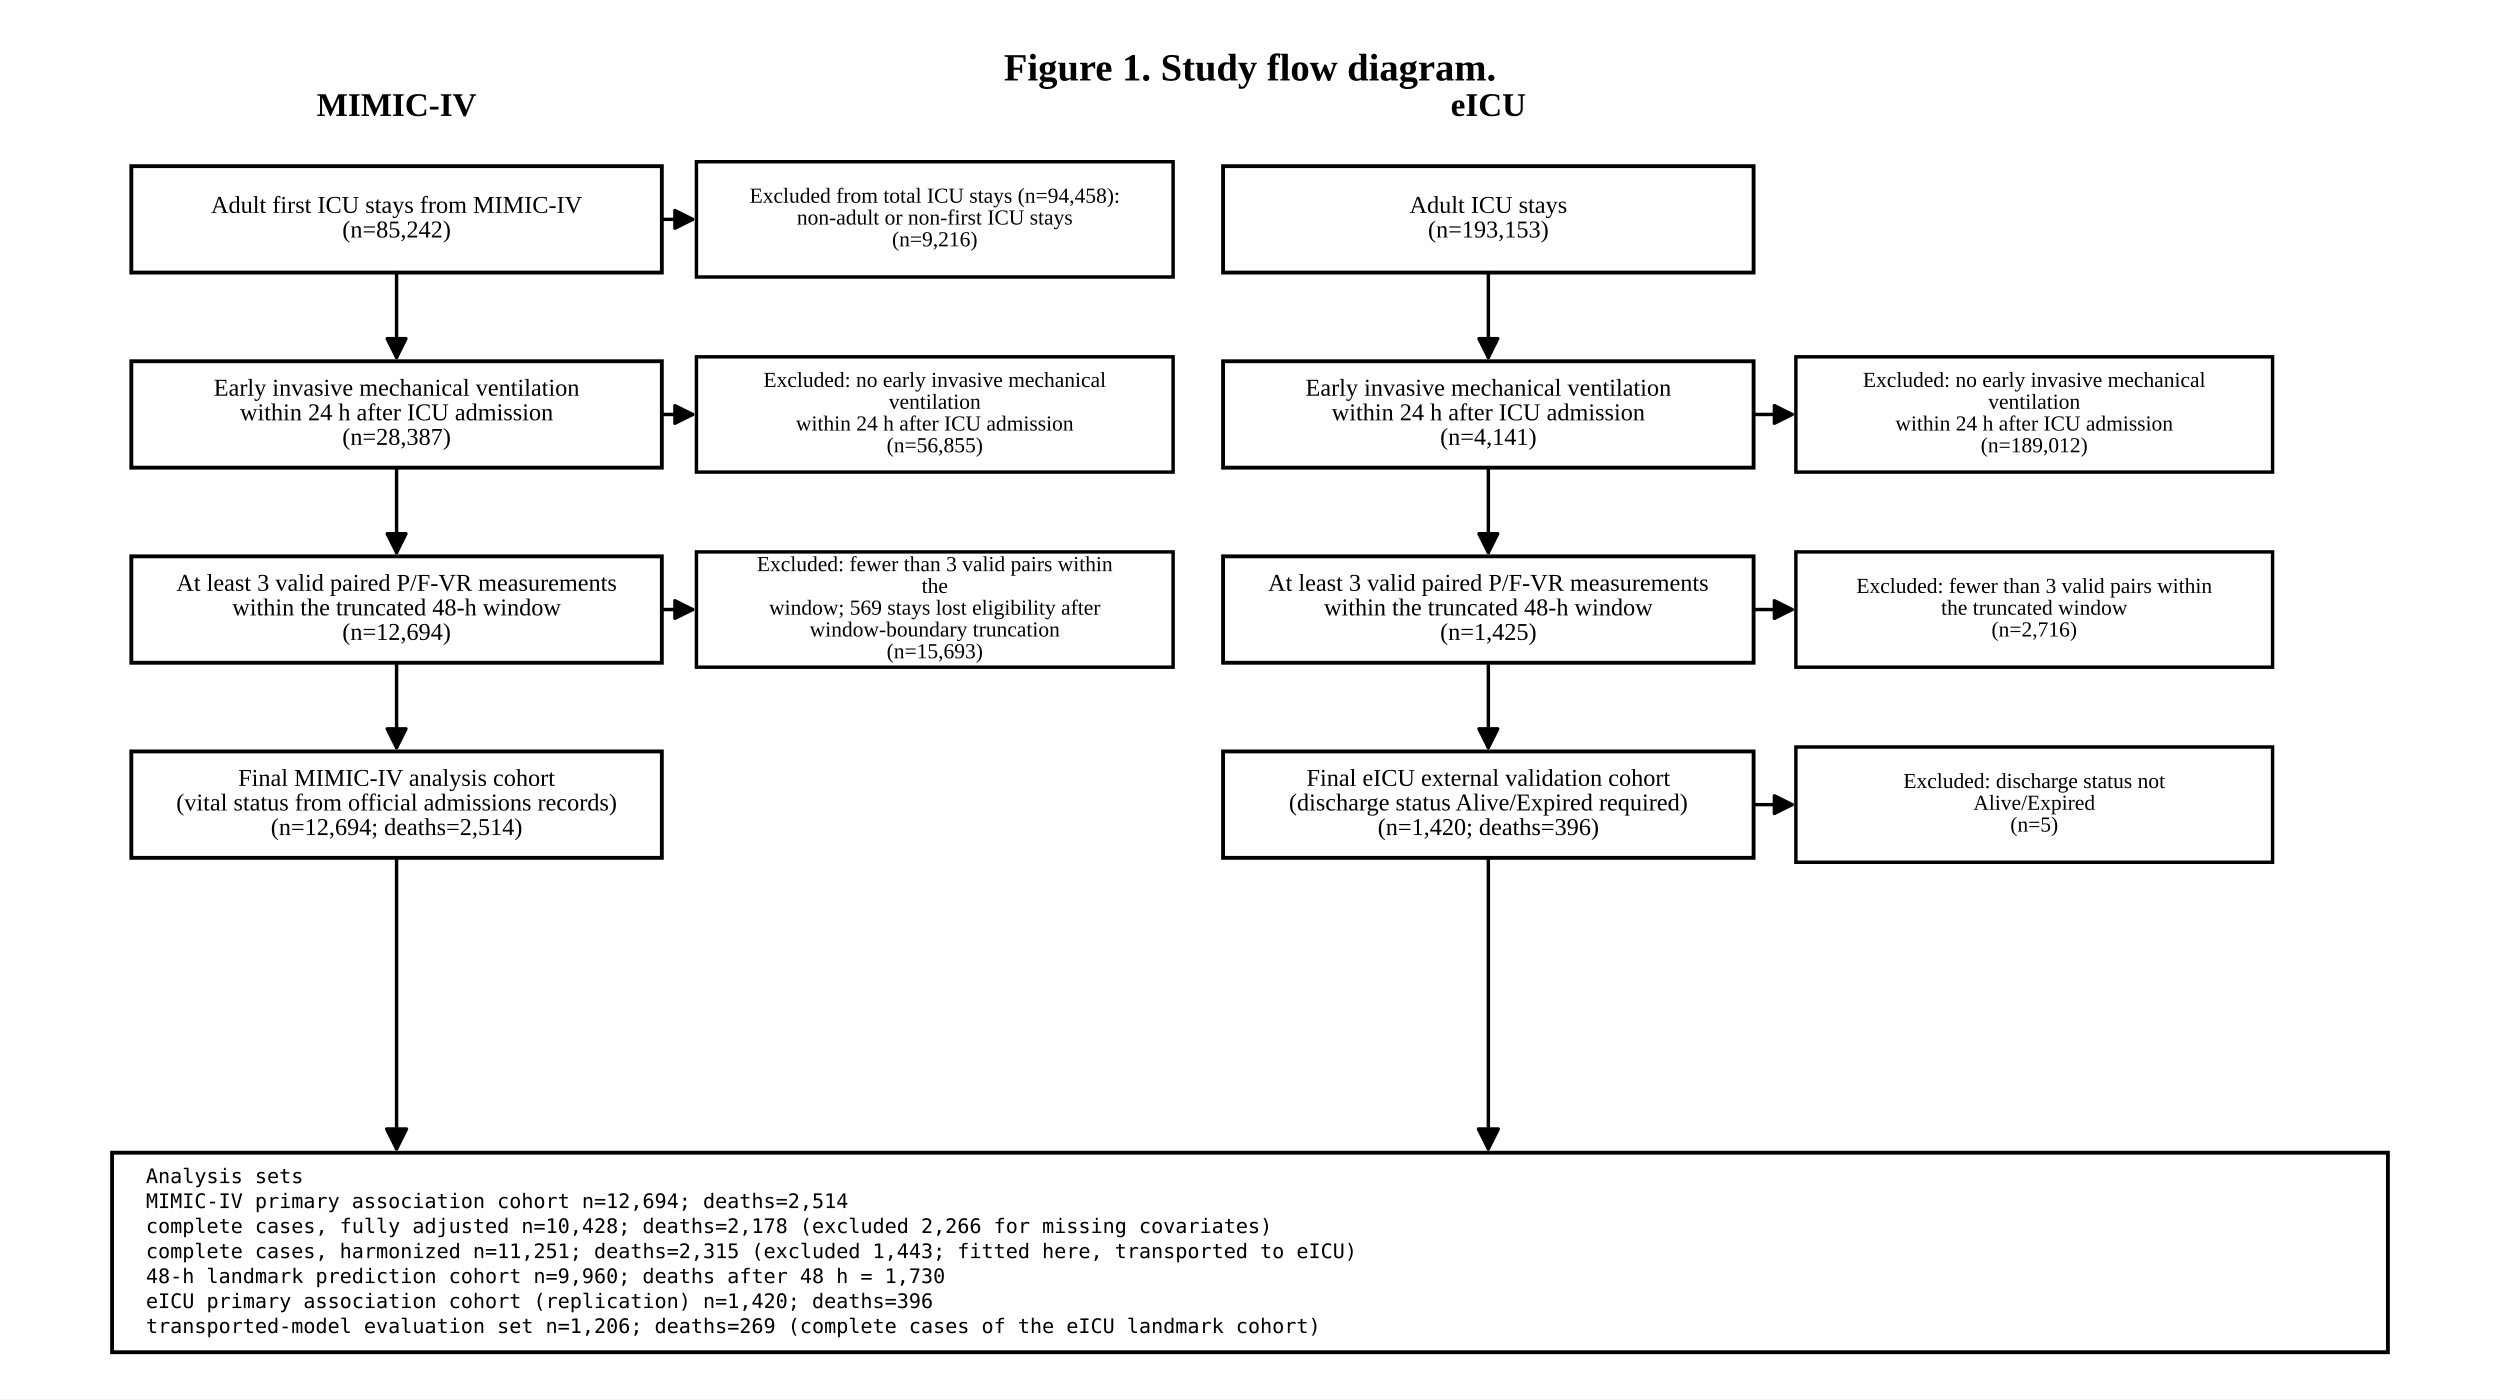
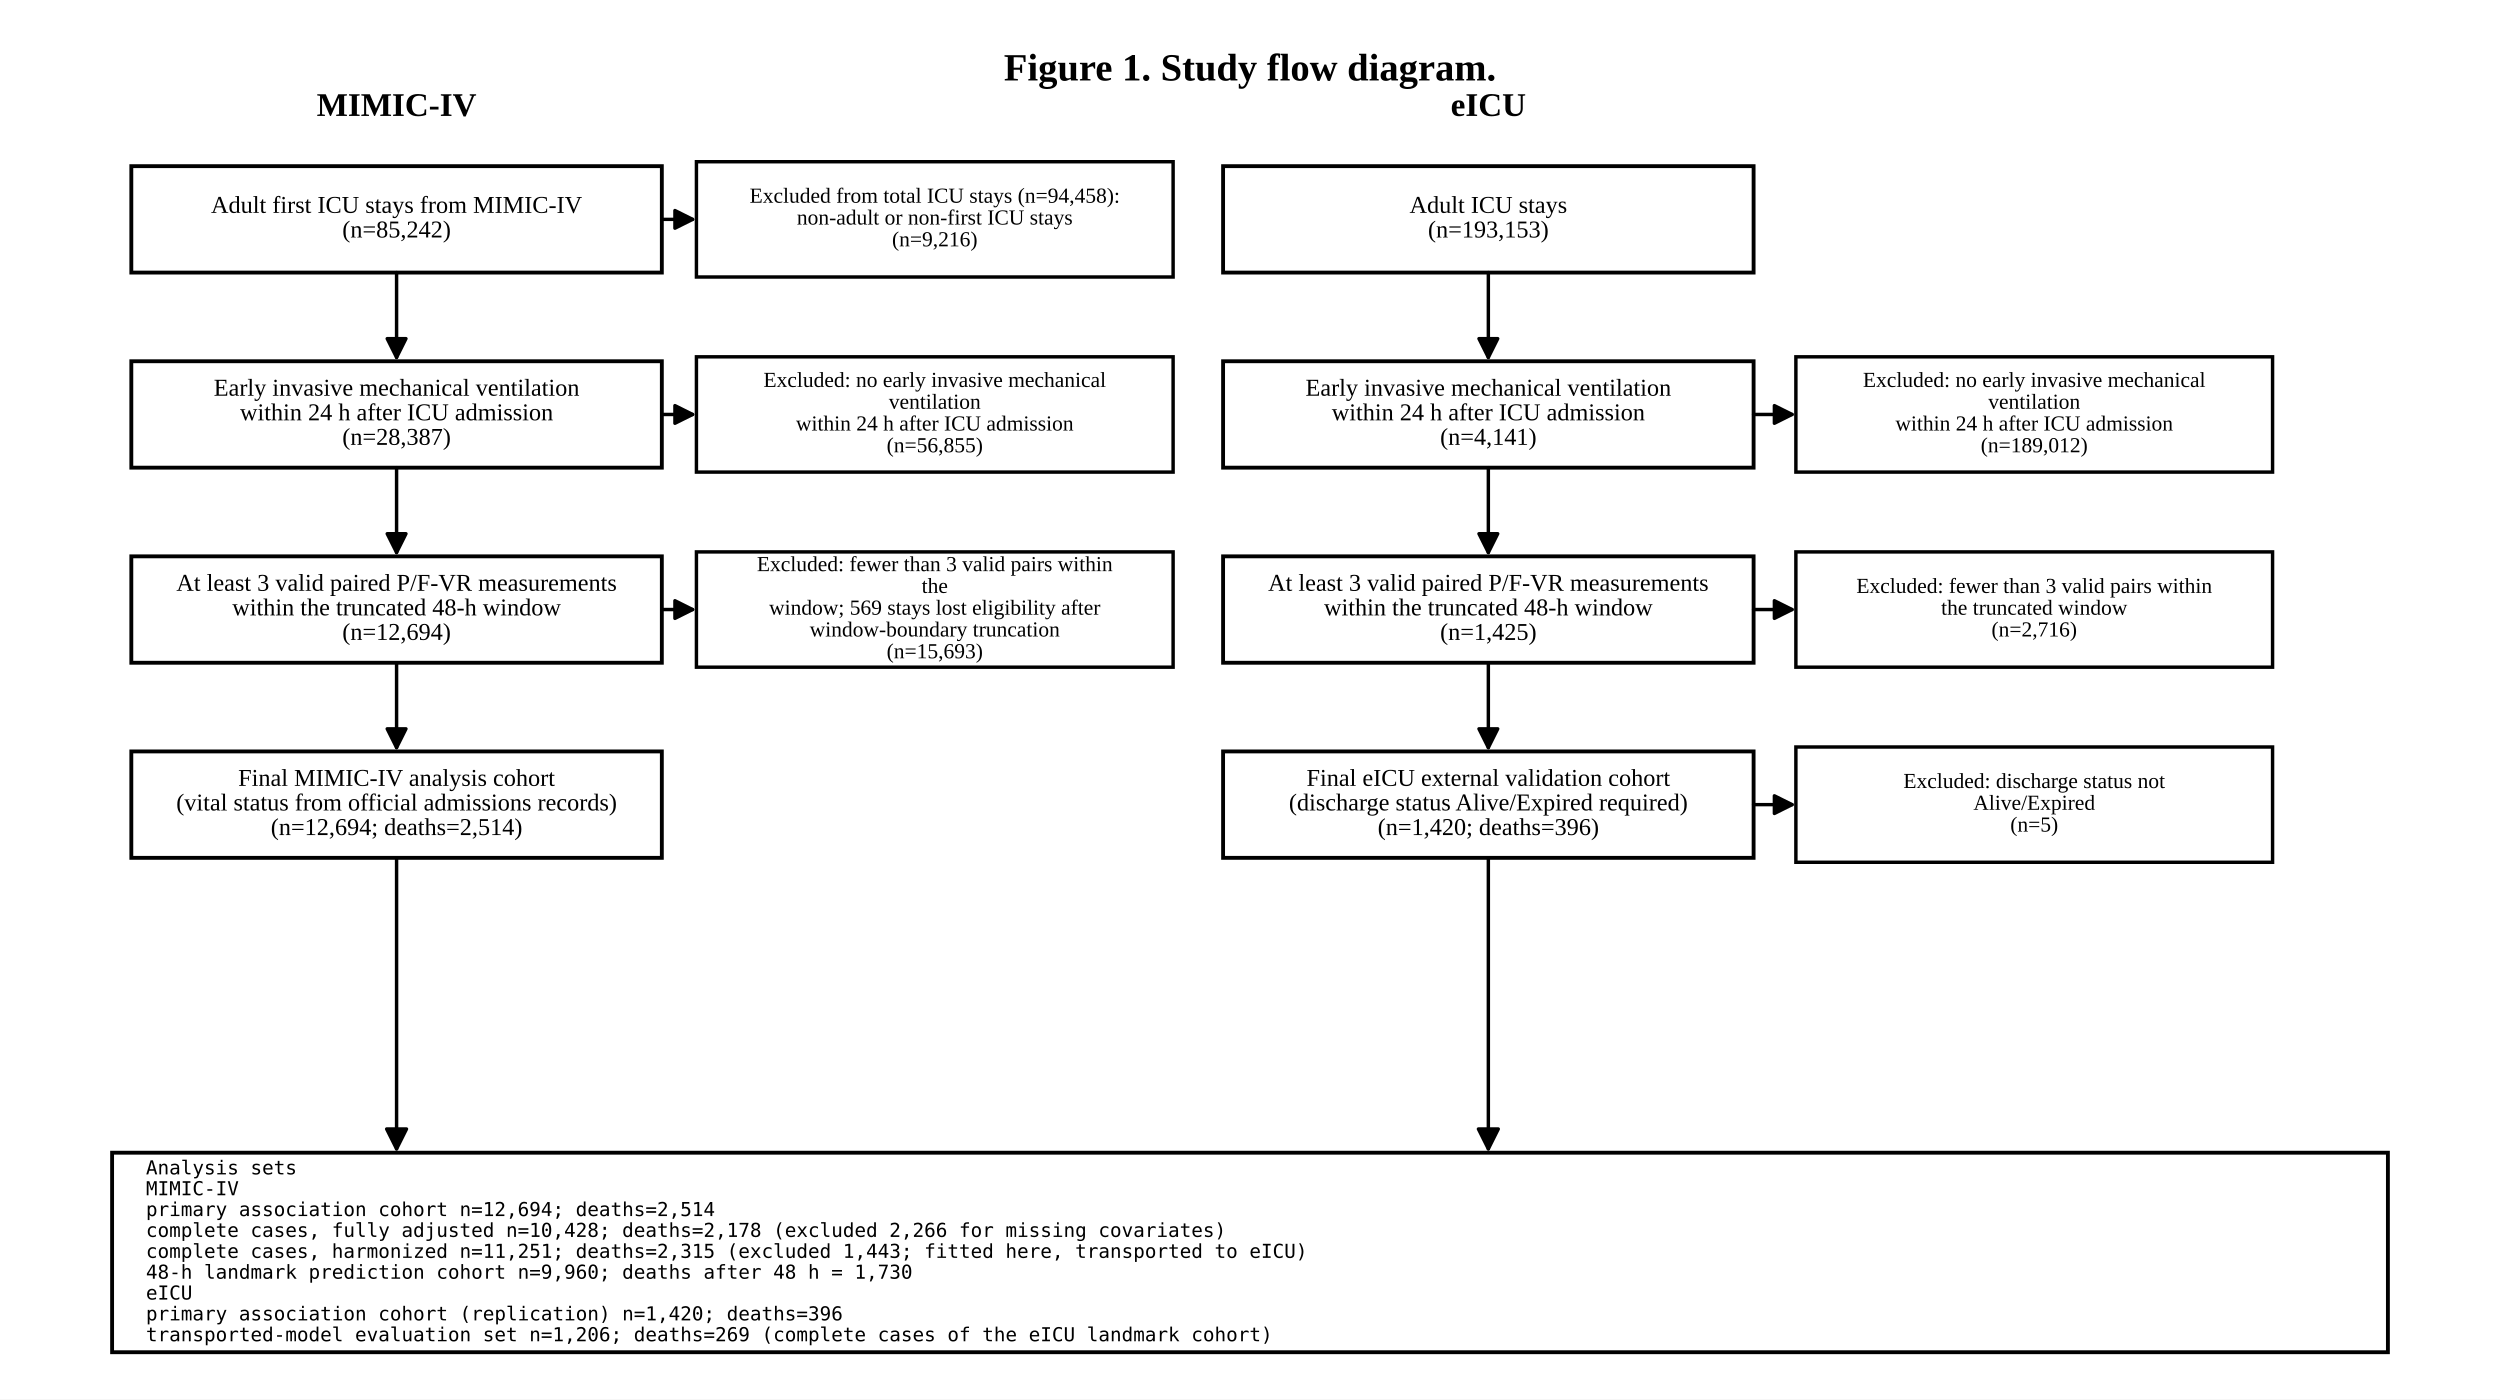
<svg xmlns="http://www.w3.org/2000/svg" width="907.2pt" height="507.816pt" viewBox="0 0 907.2 507.816" version="1.1">
  <defs>
    <style type="text/css">*{stroke-linejoin: round; stroke-linecap: butt}</style>
  </defs>
  <g id="figure_1">
    <g id="patch_1">
      <path d="M 0 507.816  L 907.2 507.816  L 907.2 0  L 0 0  z " style="fill: #ffffff" />
    </g>
    <g id="axes_1">
      <g id="patch_2">
-         <path d="M 47.655 98.911  L 240.165 98.911  L 240.165 60.296  L 47.655 60.296  z " clip-path="url(#p9606280828)" style="fill: #ffffff; stroke: #000000; stroke-width: 1.4; stroke-linejoin: miter" />
+         <path d="M 47.655 98.911  L 240.165 98.911  L 240.165 60.296  L 47.655 60.296  z " clip-path="url(#p10cd33304a)" style="fill: #ffffff; stroke: #000000; stroke-width: 1.4; stroke-linejoin: miter" />
      </g>
      <g id="patch_3">
-         <path d="M 240.165 79.603  Q 246.442 79.603 251.322 79.603  " clip-path="url(#p9606280828)" style="fill: none; stroke: #000000; stroke-width: 1.25; stroke-linecap: round" />
-         <path d="M 244.922 76.403  L 251.322 79.603  L 244.922 82.803  z " clip-path="url(#p9606280828)" style="stroke: #000000; stroke-width: 1.25; stroke-linecap: round" />
+         <path d="M 240.165 79.603  Q 246.442 79.603 251.322 79.603  " clip-path="url(#p10cd33304a)" style="fill: none; stroke: #000000; stroke-width: 1.25; stroke-linecap: round" />
+         <path d="M 244.922 76.403  L 251.322 79.603  L 244.922 82.803  z " clip-path="url(#p10cd33304a)" style="stroke: #000000; stroke-width: 1.25; stroke-linecap: round" />
      </g>
      <g id="patch_4">
-         <path d="M 252.72 100.52  L 425.7 100.52  L 425.7 58.687  L 252.72 58.687  z " clip-path="url(#p9606280828)" style="fill: #ffffff; stroke: #000000; stroke-width: 1.25; stroke-linejoin: miter" />
+         <path d="M 252.72 100.52  L 425.7 100.52  L 425.7 58.687  L 252.72 58.687  z " clip-path="url(#p10cd33304a)" style="fill: #ffffff; stroke: #000000; stroke-width: 1.25; stroke-linejoin: miter" />
      </g>
      <g id="patch_5">
-         <path d="M 47.655 169.705  L 240.165 169.705  L 240.165 131.09  L 47.655 131.09  z " clip-path="url(#p9606280828)" style="fill: #ffffff; stroke: #000000; stroke-width: 1.4; stroke-linejoin: miter" />
+         <path d="M 47.655 169.705  L 240.165 169.705  L 240.165 131.09  L 47.655 131.09  z " clip-path="url(#p10cd33304a)" style="fill: #ffffff; stroke: #000000; stroke-width: 1.4; stroke-linejoin: miter" />
      </g>
      <g id="patch_6">
-         <path d="M 143.91 98.911  Q 143.91 115.001 143.91 129.693  " clip-path="url(#p9606280828)" style="fill: none; stroke: #000000; stroke-width: 1.25; stroke-linecap: round" />
-         <path d="M 147.31 122.893  L 143.91 129.693  L 140.51 122.893  z " clip-path="url(#p9606280828)" style="stroke: #000000; stroke-width: 1.25; stroke-linecap: round" />
+         <path d="M 143.91 98.911  Q 143.91 115.001 143.91 129.693  " clip-path="url(#p10cd33304a)" style="fill: none; stroke: #000000; stroke-width: 1.25; stroke-linecap: round" />
+         <path d="M 147.31 122.893  L 143.91 129.693  L 140.51 122.893  z " clip-path="url(#p10cd33304a)" style="stroke: #000000; stroke-width: 1.25; stroke-linecap: round" />
      </g>
      <g id="patch_7">
-         <path d="M 240.165 150.398  Q 246.442 150.398 251.322 150.398  " clip-path="url(#p9606280828)" style="fill: none; stroke: #000000; stroke-width: 1.25; stroke-linecap: round" />
-         <path d="M 244.922 147.198  L 251.322 150.398  L 244.922 153.598  z " clip-path="url(#p9606280828)" style="stroke: #000000; stroke-width: 1.25; stroke-linecap: round" />
+         <path d="M 240.165 150.398  Q 246.442 150.398 251.322 150.398  " clip-path="url(#p10cd33304a)" style="fill: none; stroke: #000000; stroke-width: 1.25; stroke-linecap: round" />
+         <path d="M 244.922 147.198  L 251.322 150.398  L 244.922 153.598  z " clip-path="url(#p10cd33304a)" style="stroke: #000000; stroke-width: 1.25; stroke-linecap: round" />
      </g>
      <g id="patch_8">
-         <path d="M 252.72 171.314  L 425.7 171.314  L 425.7 129.481  L 252.72 129.481  z " clip-path="url(#p9606280828)" style="fill: #ffffff; stroke: #000000; stroke-width: 1.25; stroke-linejoin: miter" />
+         <path d="M 252.72 171.314  L 425.7 171.314  L 425.7 129.481  L 252.72 129.481  z " clip-path="url(#p10cd33304a)" style="fill: #ffffff; stroke: #000000; stroke-width: 1.25; stroke-linejoin: miter" />
      </g>
      <g id="patch_9">
-         <path d="M 47.655 240.5  L 240.165 240.5  L 240.165 201.885  L 47.655 201.885  z " clip-path="url(#p9606280828)" style="fill: #ffffff; stroke: #000000; stroke-width: 1.4; stroke-linejoin: miter" />
+         <path d="M 47.655 240.5  L 240.165 240.5  L 240.165 201.885  L 47.655 201.885  z " clip-path="url(#p10cd33304a)" style="fill: #ffffff; stroke: #000000; stroke-width: 1.4; stroke-linejoin: miter" />
      </g>
      <g id="patch_10">
-         <path d="M 143.91 169.705  Q 143.91 185.795 143.91 200.487  " clip-path="url(#p9606280828)" style="fill: none; stroke: #000000; stroke-width: 1.25; stroke-linecap: round" />
-         <path d="M 147.31 193.687  L 143.91 200.487  L 140.51 193.687  z " clip-path="url(#p9606280828)" style="stroke: #000000; stroke-width: 1.25; stroke-linecap: round" />
+         <path d="M 143.91 169.705  Q 143.91 185.795 143.91 200.487  " clip-path="url(#p10cd33304a)" style="fill: none; stroke: #000000; stroke-width: 1.25; stroke-linecap: round" />
+         <path d="M 147.31 193.687  L 143.91 200.487  L 140.51 193.687  z " clip-path="url(#p10cd33304a)" style="stroke: #000000; stroke-width: 1.25; stroke-linecap: round" />
      </g>
      <g id="patch_11">
-         <path d="M 240.165 221.192  Q 246.442 221.192 251.322 221.192  " clip-path="url(#p9606280828)" style="fill: none; stroke: #000000; stroke-width: 1.25; stroke-linecap: round" />
-         <path d="M 244.922 217.992  L 251.322 221.192  L 244.922 224.392  z " clip-path="url(#p9606280828)" style="stroke: #000000; stroke-width: 1.25; stroke-linecap: round" />
+         <path d="M 240.165 221.192  Q 246.442 221.192 251.322 221.192  " clip-path="url(#p10cd33304a)" style="fill: none; stroke: #000000; stroke-width: 1.25; stroke-linecap: round" />
+         <path d="M 244.922 217.992  L 251.322 221.192  L 244.922 224.392  z " clip-path="url(#p10cd33304a)" style="stroke: #000000; stroke-width: 1.25; stroke-linecap: round" />
      </g>
      <g id="patch_12">
-         <path d="M 252.72 242.109  L 425.7 242.109  L 425.7 200.276  L 252.72 200.276  z " clip-path="url(#p9606280828)" style="fill: #ffffff; stroke: #000000; stroke-width: 1.25; stroke-linejoin: miter" />
+         <path d="M 252.72 242.109  L 425.7 242.109  L 425.7 200.276  L 252.72 200.276  z " clip-path="url(#p10cd33304a)" style="fill: #ffffff; stroke: #000000; stroke-width: 1.25; stroke-linejoin: miter" />
      </g>
      <g id="patch_13">
-         <path d="M 47.655 311.294  L 240.165 311.294  L 240.165 272.679  L 47.655 272.679  z " clip-path="url(#p9606280828)" style="fill: #ffffff; stroke: #000000; stroke-width: 1.4; stroke-linejoin: miter" />
+         <path d="M 47.655 311.294  L 240.165 311.294  L 240.165 272.679  L 47.655 272.679  z " clip-path="url(#p10cd33304a)" style="fill: #ffffff; stroke: #000000; stroke-width: 1.4; stroke-linejoin: miter" />
      </g>
      <g id="patch_14">
-         <path d="M 143.91 240.5  Q 143.91 256.59 143.91 271.282  " clip-path="url(#p9606280828)" style="fill: none; stroke: #000000; stroke-width: 1.25; stroke-linecap: round" />
-         <path d="M 147.31 264.482  L 143.91 271.282  L 140.51 264.482  z " clip-path="url(#p9606280828)" style="stroke: #000000; stroke-width: 1.25; stroke-linecap: round" />
+         <path d="M 143.91 240.5  Q 143.91 256.59 143.91 271.282  " clip-path="url(#p10cd33304a)" style="fill: none; stroke: #000000; stroke-width: 1.25; stroke-linecap: round" />
+         <path d="M 147.31 264.482  L 143.91 271.282  L 140.51 264.482  z " clip-path="url(#p10cd33304a)" style="stroke: #000000; stroke-width: 1.25; stroke-linecap: round" />
      </g>
      <g id="patch_15">
-         <path d="M 443.835 98.911  L 636.345 98.911  L 636.345 60.296  L 443.835 60.296  z " clip-path="url(#p9606280828)" style="fill: #ffffff; stroke: #000000; stroke-width: 1.4; stroke-linejoin: miter" />
+         <path d="M 443.835 98.911  L 636.345 98.911  L 636.345 60.296  L 443.835 60.296  z " clip-path="url(#p10cd33304a)" style="fill: #ffffff; stroke: #000000; stroke-width: 1.4; stroke-linejoin: miter" />
      </g>
      <g id="patch_16">
-         <path d="M 443.835 169.705  L 636.345 169.705  L 636.345 131.09  L 443.835 131.09  z " clip-path="url(#p9606280828)" style="fill: #ffffff; stroke: #000000; stroke-width: 1.4; stroke-linejoin: miter" />
+         <path d="M 443.835 169.705  L 636.345 169.705  L 636.345 131.09  L 443.835 131.09  z " clip-path="url(#p10cd33304a)" style="fill: #ffffff; stroke: #000000; stroke-width: 1.4; stroke-linejoin: miter" />
      </g>
      <g id="patch_17">
-         <path d="M 540.09 98.911  Q 540.09 115.001 540.09 129.693  " clip-path="url(#p9606280828)" style="fill: none; stroke: #000000; stroke-width: 1.25; stroke-linecap: round" />
-         <path d="M 543.49 122.893  L 540.09 129.693  L 536.69 122.893  z " clip-path="url(#p9606280828)" style="stroke: #000000; stroke-width: 1.25; stroke-linecap: round" />
+         <path d="M 540.09 98.911  Q 540.09 115.001 540.09 129.693  " clip-path="url(#p10cd33304a)" style="fill: none; stroke: #000000; stroke-width: 1.25; stroke-linecap: round" />
+         <path d="M 543.49 122.893  L 540.09 129.693  L 536.69 122.893  z " clip-path="url(#p10cd33304a)" style="stroke: #000000; stroke-width: 1.25; stroke-linecap: round" />
      </g>
      <g id="patch_18">
-         <path d="M 636.345 150.398  Q 644.018 150.398 650.292 150.398  " clip-path="url(#p9606280828)" style="fill: none; stroke: #000000; stroke-width: 1.25; stroke-linecap: round" />
-         <path d="M 643.892 147.198  L 650.292 150.398  L 643.892 153.598  z " clip-path="url(#p9606280828)" style="stroke: #000000; stroke-width: 1.25; stroke-linecap: round" />
+         <path d="M 636.345 150.398  Q 644.018 150.398 650.292 150.398  " clip-path="url(#p10cd33304a)" style="fill: none; stroke: #000000; stroke-width: 1.25; stroke-linecap: round" />
+         <path d="M 643.892 147.198  L 650.292 150.398  L 643.892 153.598  z " clip-path="url(#p10cd33304a)" style="stroke: #000000; stroke-width: 1.25; stroke-linecap: round" />
      </g>
      <g id="patch_19">
-         <path d="M 651.69 171.314  L 824.67 171.314  L 824.67 129.481  L 651.69 129.481  z " clip-path="url(#p9606280828)" style="fill: #ffffff; stroke: #000000; stroke-width: 1.25; stroke-linejoin: miter" />
+         <path d="M 651.69 171.314  L 824.67 171.314  L 824.67 129.481  L 651.69 129.481  z " clip-path="url(#p10cd33304a)" style="fill: #ffffff; stroke: #000000; stroke-width: 1.25; stroke-linejoin: miter" />
      </g>
      <g id="patch_20">
-         <path d="M 443.835 240.5  L 636.345 240.5  L 636.345 201.885  L 443.835 201.885  z " clip-path="url(#p9606280828)" style="fill: #ffffff; stroke: #000000; stroke-width: 1.4; stroke-linejoin: miter" />
+         <path d="M 443.835 240.5  L 636.345 240.5  L 636.345 201.885  L 443.835 201.885  z " clip-path="url(#p10cd33304a)" style="fill: #ffffff; stroke: #000000; stroke-width: 1.4; stroke-linejoin: miter" />
      </g>
      <g id="patch_21">
-         <path d="M 540.09 169.705  Q 540.09 185.795 540.09 200.487  " clip-path="url(#p9606280828)" style="fill: none; stroke: #000000; stroke-width: 1.25; stroke-linecap: round" />
-         <path d="M 543.49 193.687  L 540.09 200.487  L 536.69 193.687  z " clip-path="url(#p9606280828)" style="stroke: #000000; stroke-width: 1.25; stroke-linecap: round" />
+         <path d="M 540.09 169.705  Q 540.09 185.795 540.09 200.487  " clip-path="url(#p10cd33304a)" style="fill: none; stroke: #000000; stroke-width: 1.25; stroke-linecap: round" />
+         <path d="M 543.49 193.687  L 540.09 200.487  L 536.69 193.687  z " clip-path="url(#p10cd33304a)" style="stroke: #000000; stroke-width: 1.25; stroke-linecap: round" />
      </g>
      <g id="patch_22">
-         <path d="M 636.345 221.192  Q 644.018 221.192 650.292 221.192  " clip-path="url(#p9606280828)" style="fill: none; stroke: #000000; stroke-width: 1.25; stroke-linecap: round" />
-         <path d="M 643.892 217.992  L 650.292 221.192  L 643.892 224.392  z " clip-path="url(#p9606280828)" style="stroke: #000000; stroke-width: 1.25; stroke-linecap: round" />
+         <path d="M 636.345 221.192  Q 644.018 221.192 650.292 221.192  " clip-path="url(#p10cd33304a)" style="fill: none; stroke: #000000; stroke-width: 1.25; stroke-linecap: round" />
+         <path d="M 643.892 217.992  L 650.292 221.192  L 643.892 224.392  z " clip-path="url(#p10cd33304a)" style="stroke: #000000; stroke-width: 1.25; stroke-linecap: round" />
      </g>
      <g id="patch_23">
-         <path d="M 651.69 242.109  L 824.67 242.109  L 824.67 200.276  L 651.69 200.276  z " clip-path="url(#p9606280828)" style="fill: #ffffff; stroke: #000000; stroke-width: 1.25; stroke-linejoin: miter" />
+         <path d="M 651.69 242.109  L 824.67 242.109  L 824.67 200.276  L 651.69 200.276  z " clip-path="url(#p10cd33304a)" style="fill: #ffffff; stroke: #000000; stroke-width: 1.25; stroke-linejoin: miter" />
      </g>
      <g id="patch_24">
-         <path d="M 443.835 311.294  L 636.345 311.294  L 636.345 272.679  L 443.835 272.679  z " clip-path="url(#p9606280828)" style="fill: #ffffff; stroke: #000000; stroke-width: 1.4; stroke-linejoin: miter" />
+         <path d="M 443.835 311.294  L 636.345 311.294  L 636.345 272.679  L 443.835 272.679  z " clip-path="url(#p10cd33304a)" style="fill: #ffffff; stroke: #000000; stroke-width: 1.4; stroke-linejoin: miter" />
      </g>
      <g id="patch_25">
-         <path d="M 540.09 240.5  Q 540.09 256.59 540.09 271.282  " clip-path="url(#p9606280828)" style="fill: none; stroke: #000000; stroke-width: 1.25; stroke-linecap: round" />
-         <path d="M 543.49 264.482  L 540.09 271.282  L 536.69 264.482  z " clip-path="url(#p9606280828)" style="stroke: #000000; stroke-width: 1.25; stroke-linecap: round" />
+         <path d="M 540.09 240.5  Q 540.09 256.59 540.09 271.282  " clip-path="url(#p10cd33304a)" style="fill: none; stroke: #000000; stroke-width: 1.25; stroke-linecap: round" />
+         <path d="M 543.49 264.482  L 540.09 271.282  L 536.69 264.482  z " clip-path="url(#p10cd33304a)" style="stroke: #000000; stroke-width: 1.25; stroke-linecap: round" />
      </g>
      <g id="patch_26">
-         <path d="M 636.345 291.987  Q 644.018 291.987 650.292 291.987  " clip-path="url(#p9606280828)" style="fill: none; stroke: #000000; stroke-width: 1.25; stroke-linecap: round" />
-         <path d="M 643.892 288.787  L 650.292 291.987  L 643.892 295.187  z " clip-path="url(#p9606280828)" style="stroke: #000000; stroke-width: 1.25; stroke-linecap: round" />
+         <path d="M 636.345 291.987  Q 644.018 291.987 650.292 291.987  " clip-path="url(#p10cd33304a)" style="fill: none; stroke: #000000; stroke-width: 1.25; stroke-linecap: round" />
+         <path d="M 643.892 288.787  L 650.292 291.987  L 643.892 295.187  z " clip-path="url(#p10cd33304a)" style="stroke: #000000; stroke-width: 1.25; stroke-linecap: round" />
      </g>
      <g id="patch_27">
-         <path d="M 651.69 312.903  L 824.67 312.903  L 824.67 271.07  L 651.69 271.07  z " clip-path="url(#p9606280828)" style="fill: #ffffff; stroke: #000000; stroke-width: 1.25; stroke-linejoin: miter" />
+         <path d="M 651.69 312.903  L 824.67 312.903  L 824.67 271.07  L 651.69 271.07  z " clip-path="url(#p10cd33304a)" style="fill: #ffffff; stroke: #000000; stroke-width: 1.25; stroke-linejoin: miter" />
      </g>
      <g id="patch_28">
-         <path d="M 40.68 490.694  L 866.52 490.694  L 866.52 418.291  L 40.68 418.291  z " clip-path="url(#p9606280828)" style="fill: #ffffff; stroke: #000000; stroke-width: 1.4; stroke-linejoin: miter" />
+         <path d="M 40.68 490.694  L 866.52 490.694  L 866.52 418.291  L 40.68 418.291  z " clip-path="url(#p10cd33304a)" style="fill: #ffffff; stroke: #000000; stroke-width: 1.4; stroke-linejoin: miter" />
      </g>
      <g id="patch_29">
-         <path d="M 143.91 311.294  Q 143.91 364.793 143.91 416.893  " clip-path="url(#p9606280828)" style="fill: none; stroke: #000000; stroke-width: 1.25; stroke-linecap: round" />
-         <path d="M 147.51 409.693  L 143.91 416.893  L 140.31 409.693  z " clip-path="url(#p9606280828)" style="stroke: #000000; stroke-width: 1.25; stroke-linecap: round" />
+         <path d="M 143.91 311.294  Q 143.91 364.793 143.91 416.893  " clip-path="url(#p10cd33304a)" style="fill: none; stroke: #000000; stroke-width: 1.25; stroke-linecap: round" />
+         <path d="M 147.51 409.693  L 143.91 416.893  L 140.31 409.693  z " clip-path="url(#p10cd33304a)" style="stroke: #000000; stroke-width: 1.25; stroke-linecap: round" />
      </g>
      <g id="patch_30">
-         <path d="M 540.09 311.294  Q 540.09 364.793 540.09 416.893  " clip-path="url(#p9606280828)" style="fill: none; stroke: #000000; stroke-width: 1.25; stroke-linecap: round" />
-         <path d="M 543.69 409.693  L 540.09 416.893  L 536.49 409.693  z " clip-path="url(#p9606280828)" style="stroke: #000000; stroke-width: 1.25; stroke-linecap: round" />
+         <path d="M 540.09 311.294  Q 540.09 364.793 540.09 416.893  " clip-path="url(#p10cd33304a)" style="fill: none; stroke: #000000; stroke-width: 1.25; stroke-linecap: round" />
+         <path d="M 543.69 409.693  L 540.09 416.893  L 536.49 409.693  z " clip-path="url(#p10cd33304a)" style="stroke: #000000; stroke-width: 1.25; stroke-linecap: round" />
      </g>
      <g id="text_1">
        <text style="font: 700 14px 'Times New Roman'; text-anchor: middle" x="453.6" y="29.205" transform="rotate(-0 453.6 29.20548)">Figure 1. Study flow diagram.</text>
      </g>
      <g id="text_2">
        <text style="font: 700 12px 'Times New Roman'; text-anchor: middle" x="143.91" y="42.069" transform="rotate(-0 143.91 42.06899)">MIMIC-IV</text>
      </g>
      <g id="text_3">
        <text style="font: 8.8px 'Times New Roman'" transform="translate(76.57144 77.25452)">Adult first ICU stays from MIMIC-IV</text>
        <text style="font: 8.8px 'Times New Roman'" transform="translate(124.1987 86.18047)">(n=85,242)</text>
      </g>
      <g id="text_4">
        <text style="font: 7.8px 'Times New Roman'" transform="translate(272.0227 73.56562)">Excluded from total ICU stays (n=94,458):</text>
        <text style="font: 7.8px 'Times New Roman'" transform="translate(289.1669 81.47726)">non-adult or non-first ICU stays</text>
        <text style="font: 7.8px 'Times New Roman'" transform="translate(323.6886 89.3889)">(n=9,216)</text>
      </g>
      <g id="text_5">
        <text style="font: 8.8px 'Times New Roman'" transform="translate(77.56694 143.5943)">Early invasive mechanical ventilation</text>
        <text style="font: 8.8px 'Times New Roman'" transform="translate(87.08331 152.5202)">within 24 h after ICU admission</text>
        <text style="font: 8.8px 'Times New Roman'" transform="translate(124.1987 161.4297)">(n=28,387)</text>
      </g>
      <g id="text_6">
        <text style="font: 7.8px 'Times New Roman'" transform="translate(277.0501 140.4189)">Excluded: no early invasive mechanical</text>
        <text style="font: 7.8px 'Times New Roman'" transform="translate(322.5302 148.3305)">ventilation</text>
        <text style="font: 7.8px 'Times New Roman'" transform="translate(288.8409 156.2276)">within 24 h after ICU admission</text>
        <text style="font: 7.8px 'Times New Roman'" transform="translate(321.7386 164.1246)">(n=56,855)</text>
      </g>
      <g id="text_7">
        <text style="font: 8.8px 'Times New Roman'" transform="translate(63.99088 214.397)">At least 3 valid paired P/F-VR measurements</text>
        <text style="font: 8.8px 'Times New Roman'" transform="translate(84.27763 223.3064)">within the truncated 48-h window</text>
        <text style="font: 8.8px 'Times New Roman'" transform="translate(124.1987 232.2159)">(n=12,694)</text>
      </g>
      <g id="text_8">
        <text style="font: 7.8px 'Times New Roman'" transform="translate(274.6613 207.2576)">Excluded: fewer than 3 valid pairs within</text>
        <text style="font: 7.8px 'Times New Roman'" transform="translate(334.4453 215.1546)">the</text>
        <text style="font: 7.8px 'Times New Roman'" transform="translate(279.0909 223.0516)">window; 569 stays lost eligibility after</text>
        <text style="font: 7.8px 'Times New Roman'" transform="translate(293.8286 230.9632)">window-boundary truncation</text>
        <text style="font: 7.8px 'Times New Roman'" transform="translate(321.7386 238.8749)">(n=15,693)</text>
      </g>
      <g id="text_9">
        <text style="font: 8.8px 'Times New Roman'" transform="translate(86.42744 285.1832)">Final MIMIC-IV analysis cohort</text>
        <text style="font: 8.8px 'Times New Roman'" transform="translate(63.95031 294.1092)">(vital status from official admissions records)</text>
        <text style="font: 8.8px 'Times New Roman'" transform="translate(98.25381 303.0186)">(n=12,694; deaths=2,514)</text>
      </g>
      <g id="text_10">
        <text style="font: 700 12px 'Times New Roman'; text-anchor: middle" x="540.09" y="42.069" transform="rotate(-0 540.09 42.06899)">eICU</text>
      </g>
      <g id="text_11">
        <text style="font: 8.8px 'Times New Roman'" transform="translate(511.4893 77.25452)">Adult ICU stays</text>
        <text style="font: 8.8px 'Times New Roman'" transform="translate(518.1787 86.18047)">(n=193,153)</text>
      </g>
      <g id="text_12">
        <text style="font: 8.8px 'Times New Roman'" transform="translate(473.7469 143.5943)">Early invasive mechanical ventilation</text>
        <text style="font: 8.8px 'Times New Roman'" transform="translate(483.2633 152.5202)">within 24 h after ICU admission</text>
        <text style="font: 8.8px 'Times New Roman'" transform="translate(522.5787 161.4297)">(n=4,141)</text>
      </g>
      <g id="text_13">
        <text style="font: 7.8px 'Times New Roman'" transform="translate(676.0201 140.4189)">Excluded: no early invasive mechanical</text>
        <text style="font: 7.8px 'Times New Roman'" transform="translate(721.5002 148.3305)">ventilation</text>
        <text style="font: 7.8px 'Times New Roman'" transform="translate(687.8109 156.2276)">within 24 h after ICU admission</text>
        <text style="font: 7.8px 'Times New Roman'" transform="translate(718.7586 164.1246)">(n=189,012)</text>
      </g>
      <g id="text_14">
        <text style="font: 8.8px 'Times New Roman'" transform="translate(460.1709 214.397)">At least 3 valid paired P/F-VR measurements</text>
        <text style="font: 8.8px 'Times New Roman'" transform="translate(480.4576 223.3064)">within the truncated 48-h window</text>
        <text style="font: 8.8px 'Times New Roman'" transform="translate(522.5787 232.2159)">(n=1,425)</text>
      </g>
      <g id="text_15">
        <text style="font: 7.8px 'Times New Roman'" transform="translate(673.6313 215.1692)">Excluded: fewer than 3 valid pairs within</text>
        <text style="font: 7.8px 'Times New Roman'" transform="translate(704.3895 223.0662)">the truncated window</text>
        <text style="font: 7.8px 'Times New Roman'" transform="translate(722.6586 230.9632)">(n=2,716)</text>
      </g>
      <g id="text_16">
        <text style="font: 8.8px 'Times New Roman'" transform="translate(474.1086 285.1832)">Final eICU external validation cohort</text>
        <text style="font: 8.8px 'Times New Roman'" transform="translate(467.7114 294.0927)">(discharge status Alive/Expired required)</text>
        <text style="font: 8.8px 'Times New Roman'" transform="translate(499.9338 303.0186)">(n=1,420; deaths=396)</text>
      </g>
      <g id="text_17">
        <text style="font: 7.8px 'Times New Roman'" transform="translate(690.7005 285.9563)">Excluded: discharge status not</text>
        <text style="font: 7.8px 'Times New Roman'" transform="translate(716.0865 293.868)">Alive/Expired</text>
        <text style="font: 7.8px 'Times New Roman'" transform="translate(729.4836 301.765)">(n=5)</text>
      </g>
      <g id="text_18">
-         <text style="font: 7.3px 'DejaVu Sans Mono', 'Bitstream Vera Sans Mono', 'Computer Modern Typewriter', 'Andale Mono', 'Nimbus Mono L', 'Courier New', 'Courier', 'Fixed', 'Terminal', monospace" transform="translate(52.956 429.3246)">Analysis sets</text>
-         <text style="font: 7.3px 'DejaVu Sans Mono', 'Bitstream Vera Sans Mono', 'Computer Modern Typewriter', 'Andale Mono', 'Nimbus Mono L', 'Courier New', 'Courier', 'Fixed', 'Terminal', monospace" transform="translate(52.956 438.3834)">  MIMIC-IV  primary association cohort                n=12,694; deaths=2,514</text>
-         <text style="font: 7.3px 'DejaVu Sans Mono', 'Bitstream Vera Sans Mono', 'Computer Modern Typewriter', 'Andale Mono', 'Nimbus Mono L', 'Courier New', 'Courier', 'Fixed', 'Terminal', monospace" transform="translate(52.956 447.4422)">            complete cases, fully adjusted             n=10,428; deaths=2,178  (excluded 2,266 for missing covariates)</text>
-         <text style="font: 7.3px 'DejaVu Sans Mono', 'Bitstream Vera Sans Mono', 'Computer Modern Typewriter', 'Andale Mono', 'Nimbus Mono L', 'Courier New', 'Courier', 'Fixed', 'Terminal', monospace" transform="translate(52.956 456.5512)">            complete cases, harmonized                n=11,251; deaths=2,315  (excluded 1,443; fitted here, transported to eICU)</text>
-         <text style="font: 7.3px 'DejaVu Sans Mono', 'Bitstream Vera Sans Mono', 'Computer Modern Typewriter', 'Andale Mono', 'Nimbus Mono L', 'Courier New', 'Courier', 'Fixed', 'Terminal', monospace" transform="translate(52.956 465.6099)">            48-h landmark prediction cohort            n=9,960; deaths after 48 h = 1,730</text>
-         <text style="font: 7.3px 'DejaVu Sans Mono', 'Bitstream Vera Sans Mono', 'Computer Modern Typewriter', 'Andale Mono', 'Nimbus Mono L', 'Courier New', 'Courier', 'Fixed', 'Terminal', monospace" transform="translate(52.956 474.6687)">  eICU       primary association cohort (replication)  n=1,420; deaths=396</text>
-         <text style="font: 7.3px 'DejaVu Sans Mono', 'Bitstream Vera Sans Mono', 'Computer Modern Typewriter', 'Andale Mono', 'Nimbus Mono L', 'Courier New', 'Courier', 'Fixed', 'Terminal', monospace" transform="translate(52.956 483.7275)">            transported-model evaluation set           n=1,206; deaths=269  (complete cases of the eICU landmark cohort)</text>
+         <text style="font: 7px 'DejaVu Sans Mono', 'Bitstream Vera Sans Mono', 'Computer Modern Typewriter', 'Andale Mono', 'Nimbus Mono L', 'Courier New', 'Courier', 'Fixed', 'Terminal', monospace" transform="translate(52.956 426.1715)">Analysis sets</text>
+         <text style="font: 7px 'DejaVu Sans Mono', 'Bitstream Vera Sans Mono', 'Computer Modern Typewriter', 'Andale Mono', 'Nimbus Mono L', 'Courier New', 'Courier', 'Fixed', 'Terminal', monospace" transform="translate(52.956 433.7332)">  MIMIC-IV</text>
+         <text style="font: 7px 'DejaVu Sans Mono', 'Bitstream Vera Sans Mono', 'Computer Modern Typewriter', 'Andale Mono', 'Nimbus Mono L', 'Courier New', 'Courier', 'Fixed', 'Terminal', monospace" transform="translate(52.956 441.295)">    primary association cohort                n=12,694; deaths=2,514</text>
+         <text style="font: 7px 'DejaVu Sans Mono', 'Bitstream Vera Sans Mono', 'Computer Modern Typewriter', 'Andale Mono', 'Nimbus Mono L', 'Courier New', 'Courier', 'Fixed', 'Terminal', monospace" transform="translate(52.956 448.8567)">    complete cases, fully adjusted            n=10,428; deaths=2,178  (excluded 2,266 for missing covariates)</text>
+         <text style="font: 7px 'DejaVu Sans Mono', 'Bitstream Vera Sans Mono', 'Computer Modern Typewriter', 'Andale Mono', 'Nimbus Mono L', 'Courier New', 'Courier', 'Fixed', 'Terminal', monospace" transform="translate(52.956 456.4665)">    complete cases, harmonized                n=11,251; deaths=2,315  (excluded 1,443; fitted here, transported to eICU)</text>
+         <text style="font: 7px 'DejaVu Sans Mono', 'Bitstream Vera Sans Mono', 'Computer Modern Typewriter', 'Andale Mono', 'Nimbus Mono L', 'Courier New', 'Courier', 'Fixed', 'Terminal', monospace" transform="translate(52.956 464.0283)">    48-h landmark prediction cohort           n=9,960; deaths after 48 h = 1,730</text>
+         <text style="font: 7px 'DejaVu Sans Mono', 'Bitstream Vera Sans Mono', 'Computer Modern Typewriter', 'Andale Mono', 'Nimbus Mono L', 'Courier New', 'Courier', 'Fixed', 'Terminal', monospace" transform="translate(52.956 471.59)">  eICU</text>
+         <text style="font: 7px 'DejaVu Sans Mono', 'Bitstream Vera Sans Mono', 'Computer Modern Typewriter', 'Andale Mono', 'Nimbus Mono L', 'Courier New', 'Courier', 'Fixed', 'Terminal', monospace" transform="translate(52.956 479.1517)">    primary association cohort (replication)  n=1,420; deaths=396</text>
+         <text style="font: 7px 'DejaVu Sans Mono', 'Bitstream Vera Sans Mono', 'Computer Modern Typewriter', 'Andale Mono', 'Nimbus Mono L', 'Courier New', 'Courier', 'Fixed', 'Terminal', monospace" transform="translate(52.956 486.7135)">    transported-model evaluation set          n=1,206; deaths=269  (complete cases of the eICU landmark cohort)</text>
      </g>
    </g>
  </g>
  <defs>
-     <clipPath id="p9606280828">
+     <clipPath id="p10cd33304a">
      <rect x="7.2" y="7.2" width="892.8" height="493.416" />
    </clipPath>
  </defs>
</svg>
